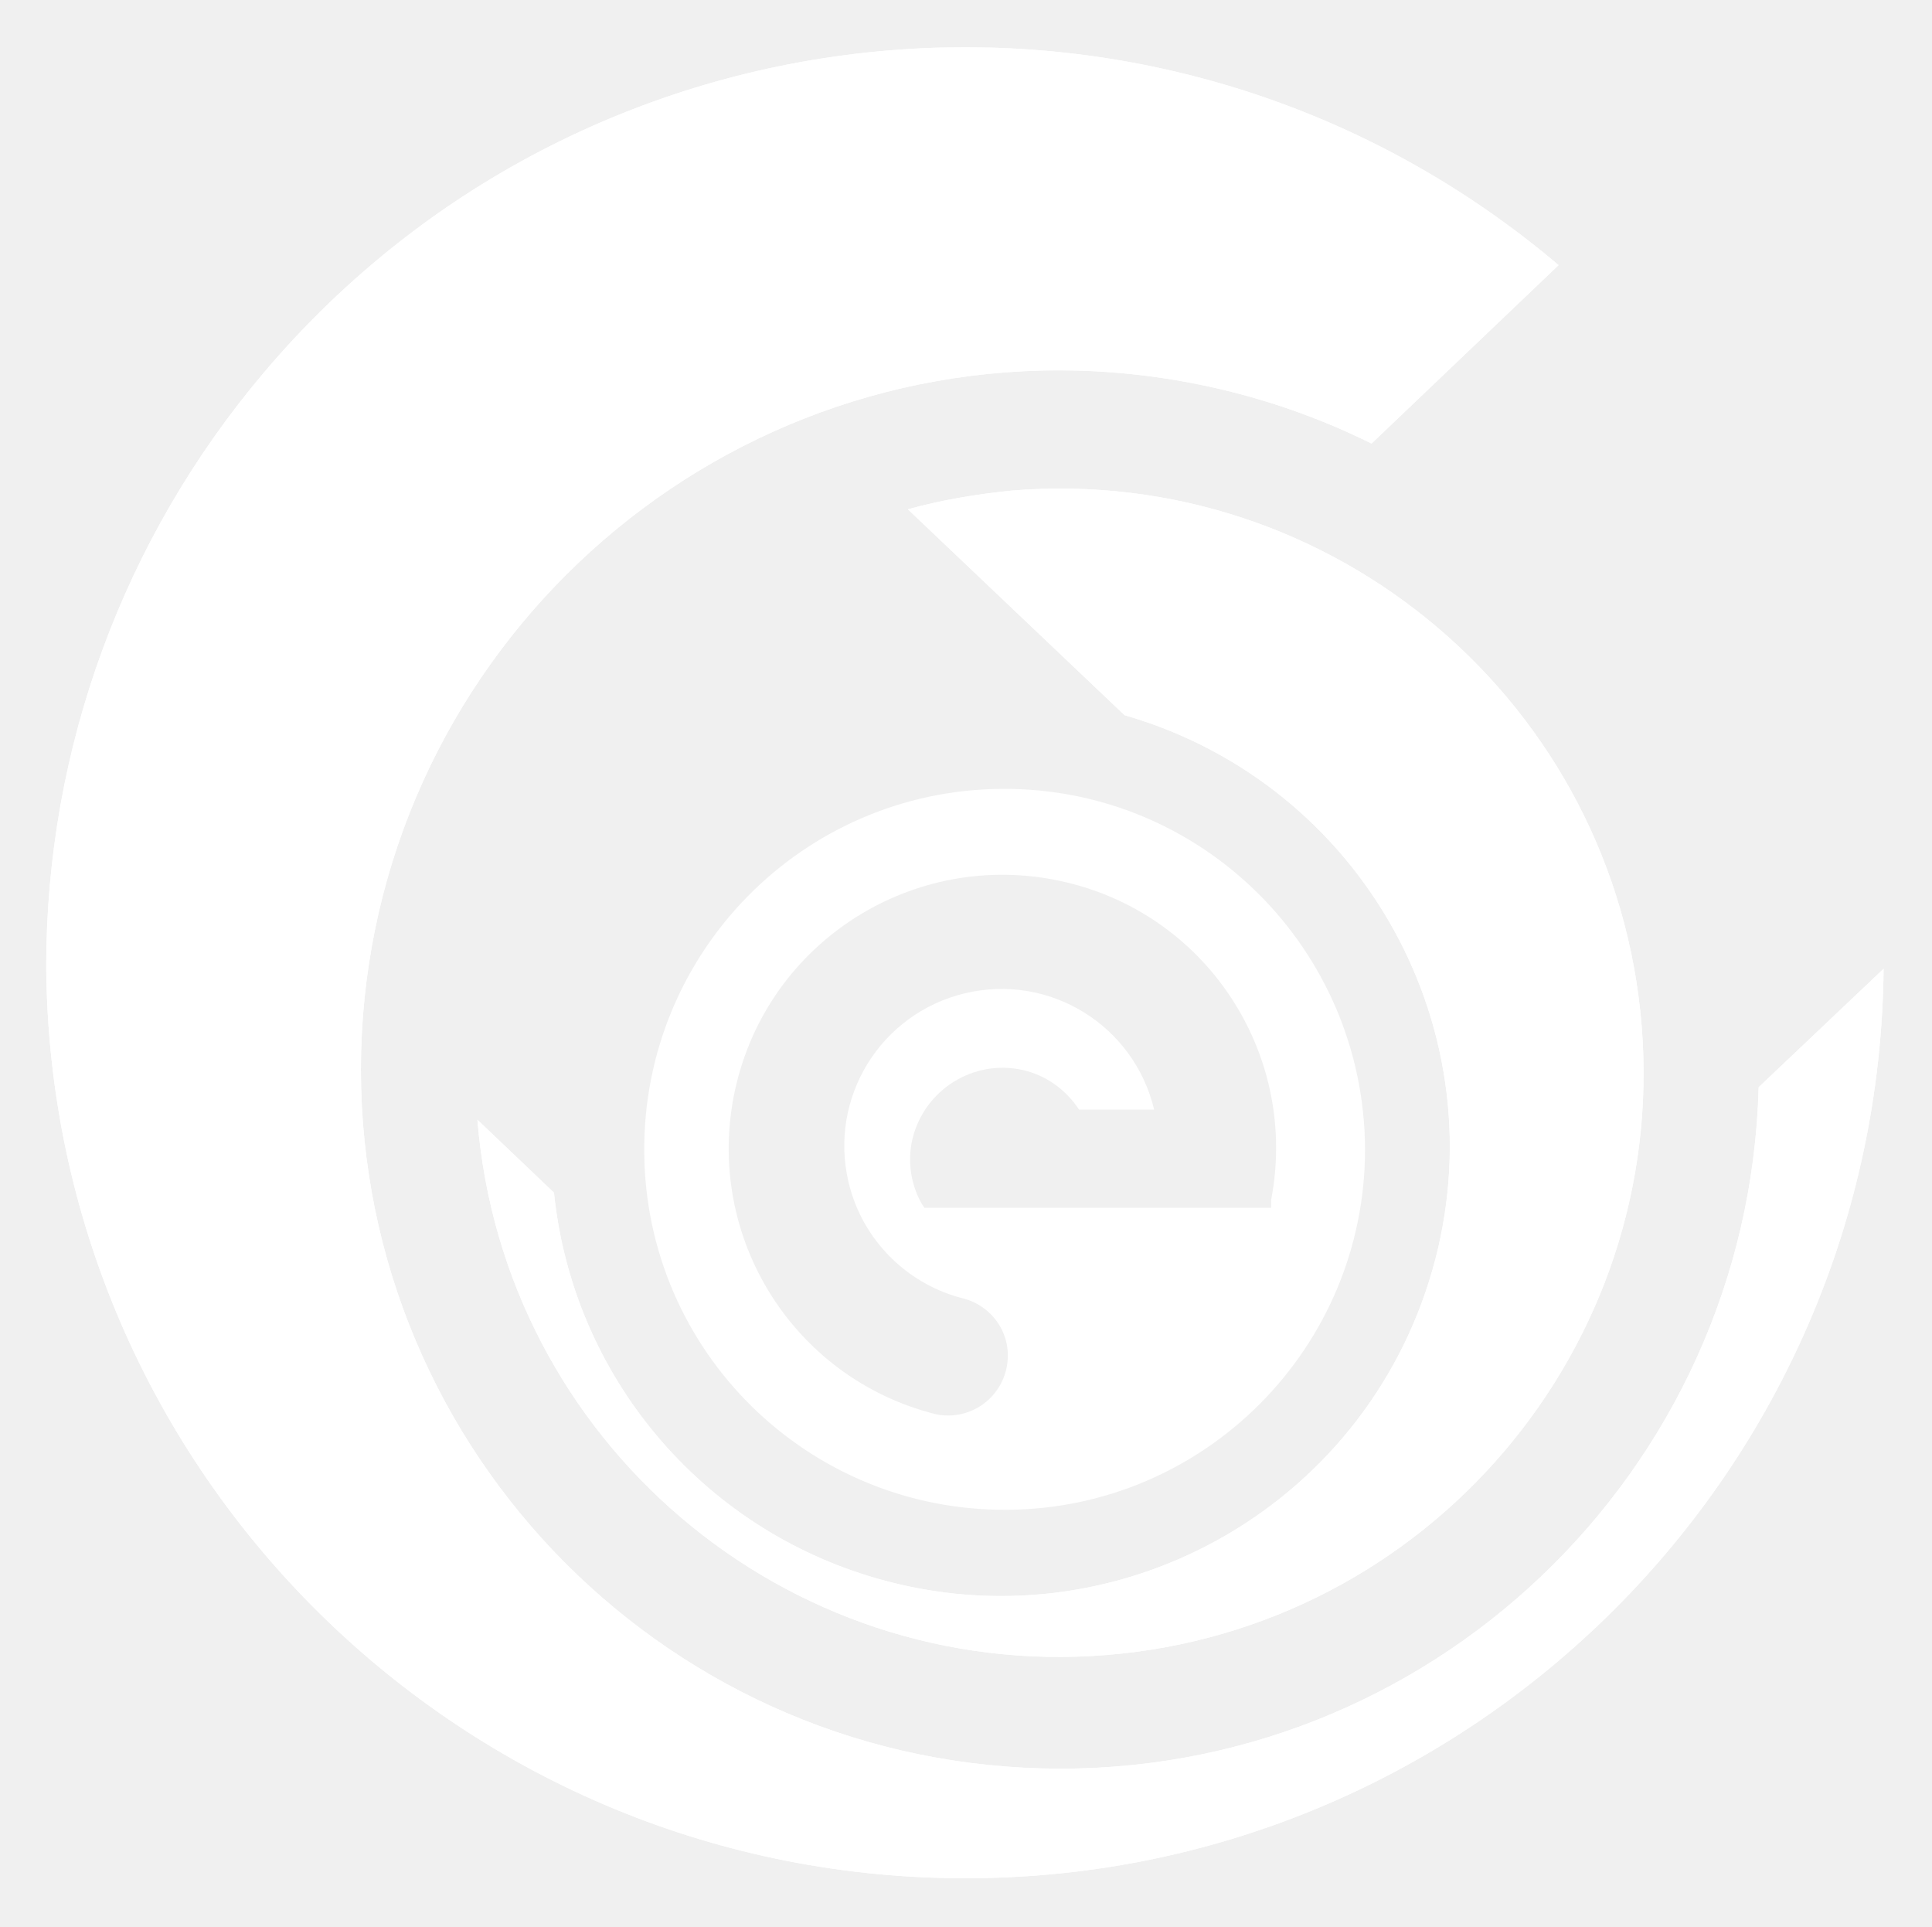
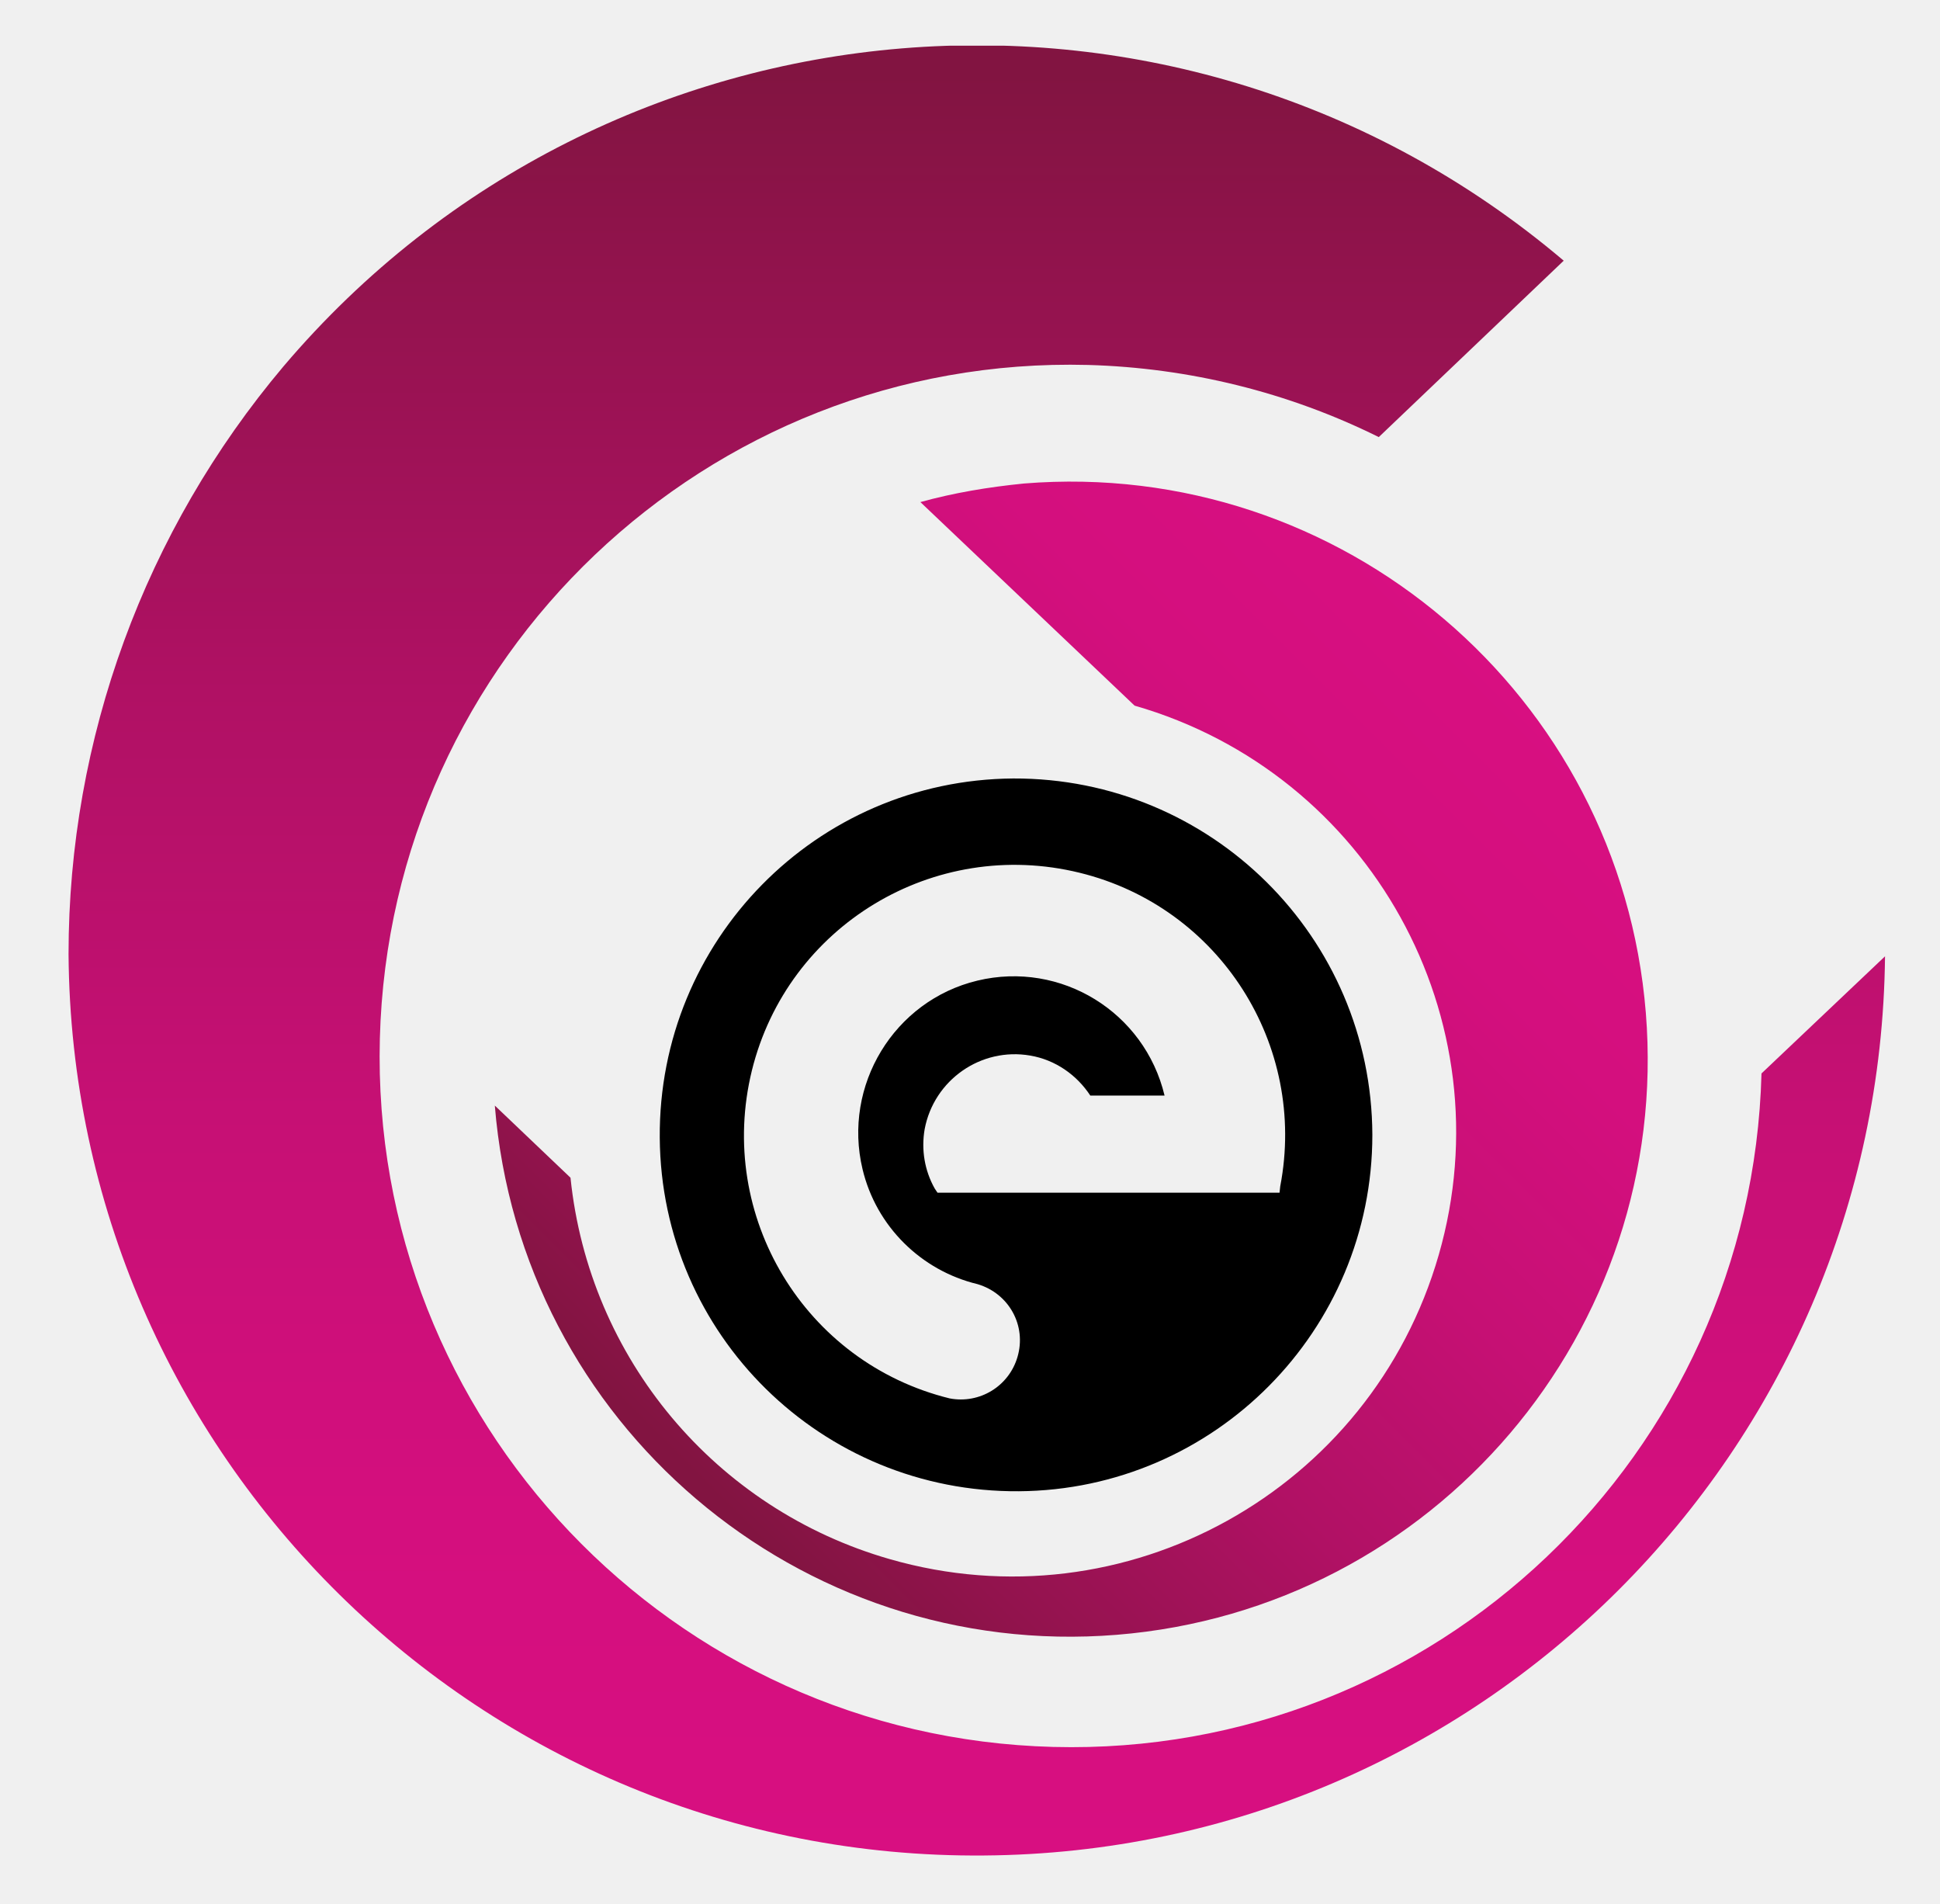
- <svg xmlns="http://www.w3.org/2000/svg" xmlns:xlink="http://www.w3.org/1999/xlink" version="1.1" id="Layer_1" x="0px" y="0px" viewBox="0 0 267.5 266.7" style="enable-background:new 0 0 267.5 266.7;" xml:space="preserve">
+ <svg xmlns="http://www.w3.org/2000/svg" xmlns:xlink="http://www.w3.org/1999/xlink" version="1.1" id="Layer_1" x="0px" y="0px" viewBox="0 0 271.7 266.5" style="enable-background:new 0 0 271.7 266.5;" xml:space="preserve">
  <style type="text/css">
- 	.st0{clip-path:url(#SVGID_00000160148508727020643560000014688555848693621439_);}
- 	.st1{fill:#FFFFFF;}
- 	.st2{clip-path:url(#SVGID_00000012468656147414406840000015827763386277570970_);}
+ 	.st0{clip-path:url(#SVGID_00000010996158354939895870000000468030851776279690_);}
+ 	.st1{fill:url(#SVGID_00000125569433771787053540000004918895041804266406_);}
+ 	.st2{clip-path:url(#SVGID_00000039107187215669514040000004376786745312283029_);}
+ 	.st3{fill:url(#SVGID_00000145050342299008193600000017422441226601829005_);}
</style>
  <g>
    <defs>
-       <path id="SVGID_1_" d="M6.4,133.8C6.9,204,64.3,260.5,134.6,260c69.4-0.5,125.5-56.6,126.2-125.9l-17.3,16.4    c-1.4,53.4-45.8,95.7-99.2,94.3S48.7,199,50,145.6c1.4-53.4,45.8-95.7,99.2-94.3c14.1,0.4,28,3.8,40.7,10.1l25.9-24.7    C162.2-8.7,82-2.1,36.6,51.5C17.1,74.5,6.4,103.6,6.4,133.8" />
+       <path id="SVGID_1_" d="M9.6,133.6c0.5,70.2,57.9,126.8,128.2,126.2c69.4-0.5,125.5-56.6,126.2-125.9l-17.3,16.4    c-1.4,53.4-45.8,95.7-99.2,94.3s-95.7-45.8-94.3-99.2C54.6,92,99,49.7,152.4,51.1c14.1,0.4,28,3.8,40.7,10.1L219,36.5    C165.4-8.9,85.2-2.3,39.7,51.3C20.3,74.3,9.6,103.4,9.6,133.6" />
    </defs>
-     <use xlink:href="#SVGID_1_" style="overflow:visible;fill:#FFFFFF;" />
-     <clipPath id="SVGID_00000181049999879939643060000009909948492457956766_">
+     <clipPath id="SVGID_00000018936642272152860120000016793570518784292266_">
      <use xlink:href="#SVGID_1_" style="overflow:visible;" />
    </clipPath>
-     <g style="clip-path:url(#SVGID_00000181049999879939643060000009909948492457956766_);">
-       <rect x="6.4" y="6.6" class="st1" width="254.4" height="254.4" />
+     <g style="clip-path:url(#SVGID_00000018936642272152860120000016793570518784292266_);">
+       <linearGradient id="SVGID_00000034798819978366986430000008133207944130771075_" gradientUnits="userSpaceOnUse" x1="-1639.802" y1="216.846" x2="-1638.802" y2="216.846" gradientTransform="matrix(0 254.39 -254.39 0 55300.332 417157.156)">
+         <stop offset="0" style="stop-color:#821441" />
+         <stop offset="1.000000e-02" style="stop-color:#821441" />
+         <stop offset="0.12" style="stop-color:#92134D" />
+         <stop offset="0.35" style="stop-color:#B01164" />
+         <stop offset="0.58" style="stop-color:#C61074" />
+         <stop offset="0.8" style="stop-color:#D40F7E" />
+         <stop offset="1" style="stop-color:#D80F81" />
+       </linearGradient>
+       <rect x="9.6" y="6.4" style="fill:url(#SVGID_00000034798819978366986430000008133207944130771075_);" width="254.4" height="254.4" />
    </g>
  </g>
  <g>
    <defs>
-       <path id="SVGID_00000066502817181293165190000009099723970690902941_" d="M125.7,70.5l30,28.5c33,9.5,52.1,43.9,42.6,76.9    s-43.9,52.1-76.9,42.6c-24.4-7-42.1-28.1-44.7-53.4l-10.6-10.1c3.6,44.5,42.6,77.7,87.1,74.1c44.5-3.6,77.7-42.6,74.1-87.1    c-3.6-44.5-42.6-77.7-87.1-74.1C135.2,68.4,130.4,69.2,125.7,70.5" />
+       <path id="SVGID_00000100360511790491796030000006114790285308204717_" d="M128.9,70.3l30,28.5c33,9.5,52.1,43.9,42.6,76.9    s-43.9,52.1-76.9,42.6c-24.4-7-42.1-28.1-44.7-53.4l-10.6-10.1c3.6,44.5,42.6,77.7,87.1,74.1c44.5-3.6,77.7-42.6,74.1-87.1    c-3.6-44.5-42.6-77.7-87.1-74.1C138.4,68.2,133.6,69,128.9,70.3" />
    </defs>
-     <use xlink:href="#SVGID_00000066502817181293165190000009099723970690902941_" style="overflow:visible;fill:#FFFFFF;" />
-     <clipPath id="SVGID_00000083086387364126332380000006363830024601586865_">
-       <use xlink:href="#SVGID_00000066502817181293165190000009099723970690902941_" style="overflow:visible;" />
+     <clipPath id="SVGID_00000089547625639599409130000003908434937654984586_">
+       <use xlink:href="#SVGID_00000100360511790491796030000006114790285308204717_" style="overflow:visible;" />
    </clipPath>
-     <g style="clip-path:url(#SVGID_00000083086387364126332380000006363830024601586865_);">
-       <rect x="32.5" y="34.3" transform="matrix(0.7071 -0.7071 0.7071 0.7071 -62.0879 147.3487)" class="st1" width="228.6" height="228.7" />
+     <g style="clip-path:url(#SVGID_00000089547625639599409130000003908434937654984586_);">
+       <linearGradient id="SVGID_00000052788973092525361160000001270849272111839152_" gradientUnits="userSpaceOnUse" x1="-1636.37" y1="231.045" x2="-1635.37" y2="231.045" gradientTransform="matrix(114.4169 -114.4169 114.4169 114.4169 160886.969 -213459.516)">
+         <stop offset="0" style="stop-color:#821441" />
+         <stop offset="1.000000e-02" style="stop-color:#821441" />
+         <stop offset="0.12" style="stop-color:#92134D" />
+         <stop offset="0.35" style="stop-color:#B01164" />
+         <stop offset="0.58" style="stop-color:#C61074" />
+         <stop offset="0.8" style="stop-color:#D40F7E" />
+         <stop offset="1" style="stop-color:#D80F81" />
+       </linearGradient>
+       <polygon style="fill:url(#SVGID_00000052788973092525361160000001270849272111839152_);" points="-11.7,148.4 150,-13.2     311.7,148.4 150,310.1   " />
    </g>
  </g>
-   <path class="st1" d="M138.7,109.2c-27.6,0.2-49.7,22.7-49.5,50.3s22.7,49.7,50.3,49.5c27.4-0.2,49.5-22.5,49.5-49.9  C188.9,131.4,166.4,109,138.7,109.2C138.7,109.2,138.7,109.2,138.7,109.2 M176,167.2H128l-0.4-0.6c-1.4-2.5-1.9-5.4-1.4-8.3  c1.3-6.9,7.9-11.5,14.8-10.3c3.5,0.6,6.5,2.7,8.4,5.6h10.4c-2.8-11.7-14.5-18.9-26.2-16.1s-18.9,14.5-16.1,26.2  c1.9,8,8.2,14.2,16.1,16.1c4.4,1.3,6.9,5.8,5.6,10.2c-1.2,4.1-5.3,6.6-9.5,5.8c-20.3-5-32.7-25.5-27.7-45.9  c5-20.3,25.5-32.7,45.9-27.7c19.6,4.8,31.9,24.1,28.1,43.9L176,167.2z" />
+   <path d="M141.9,109c-27.6,0.2-49.7,22.7-49.5,50.3s22.7,49.7,50.3,49.5c27.4-0.2,49.5-22.5,49.5-49.9  C192.1,131.2,169.6,108.9,141.9,109C141.9,109,141.9,109,141.9,109 M179.2,167h-47.9l-0.4-0.6c-1.4-2.5-1.9-5.4-1.4-8.3  c1.3-6.9,7.9-11.5,14.8-10.3c3.5,0.6,6.5,2.7,8.4,5.6h10.4c-2.8-11.7-14.5-18.9-26.2-16.1S118,152,120.8,163.7  c1.9,8,8.2,14.2,16.1,16.1c4.4,1.3,6.9,5.8,5.6,10.2c-1.2,4.1-5.3,6.6-9.5,5.8c-20.3-5-32.7-25.5-27.7-45.9  c5-20.3,25.5-32.7,45.9-27.7c19.6,4.8,31.9,24.1,28.1,43.9L179.2,167z" />
</svg>
